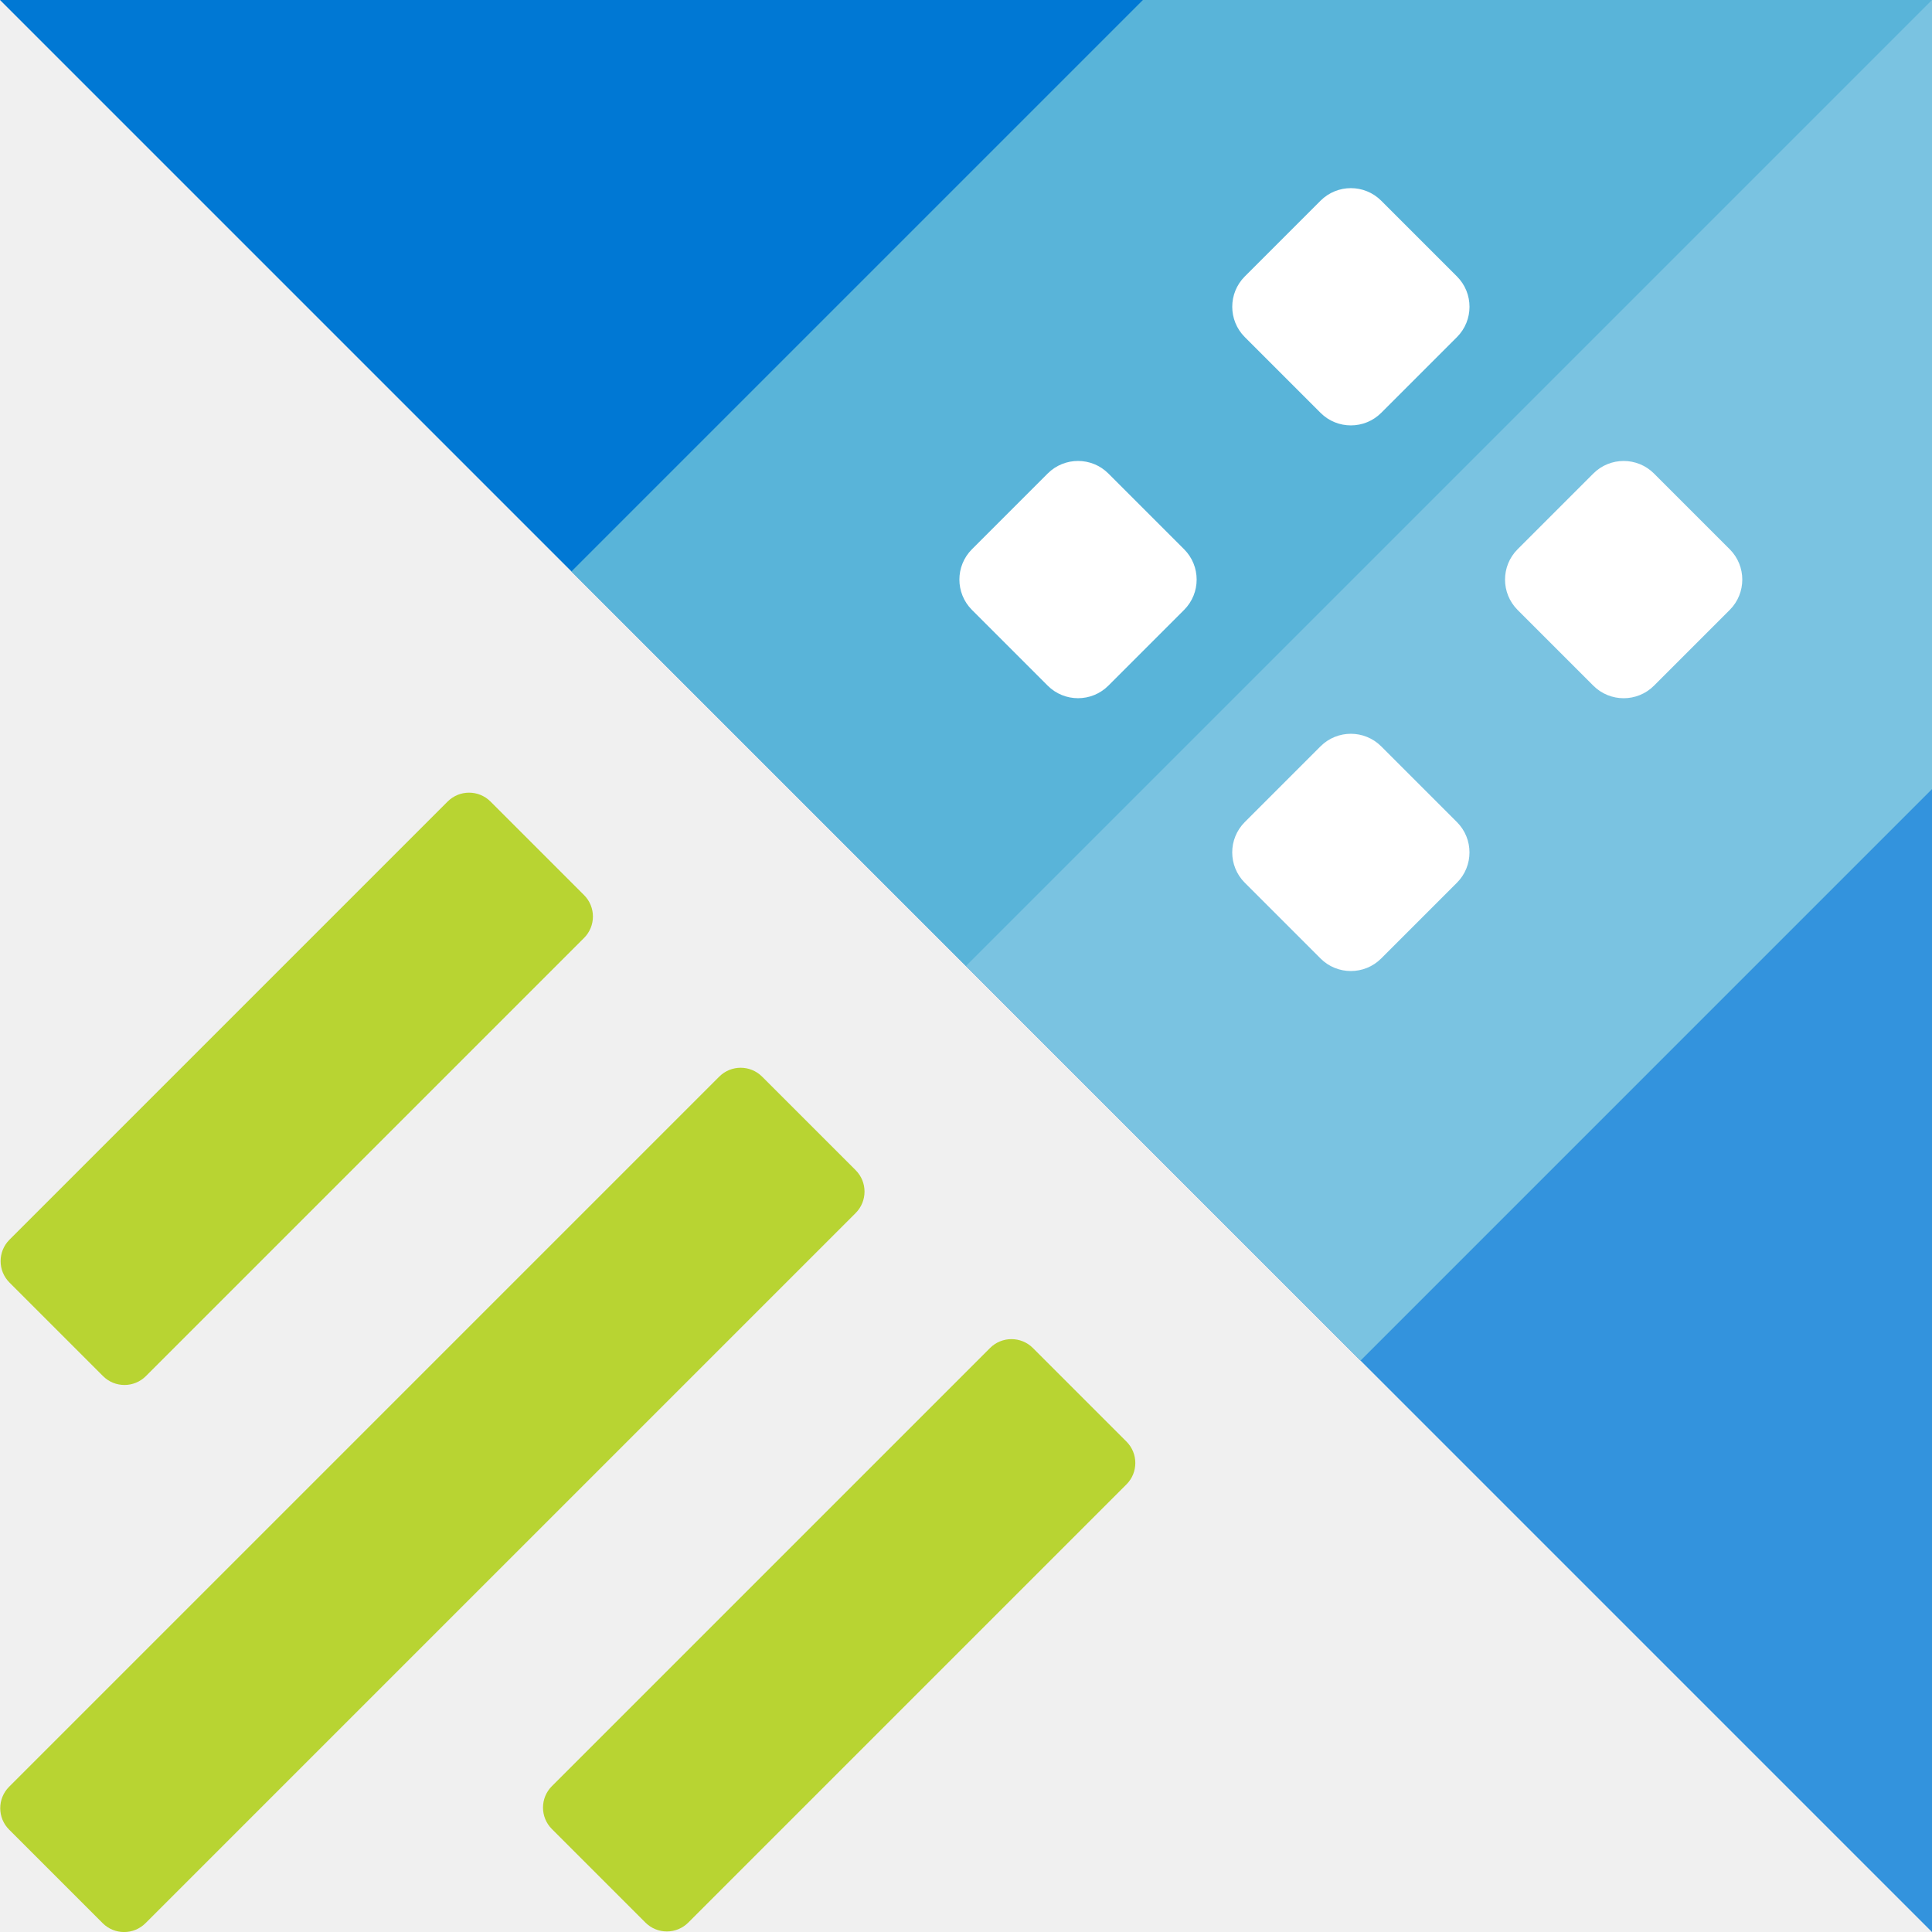
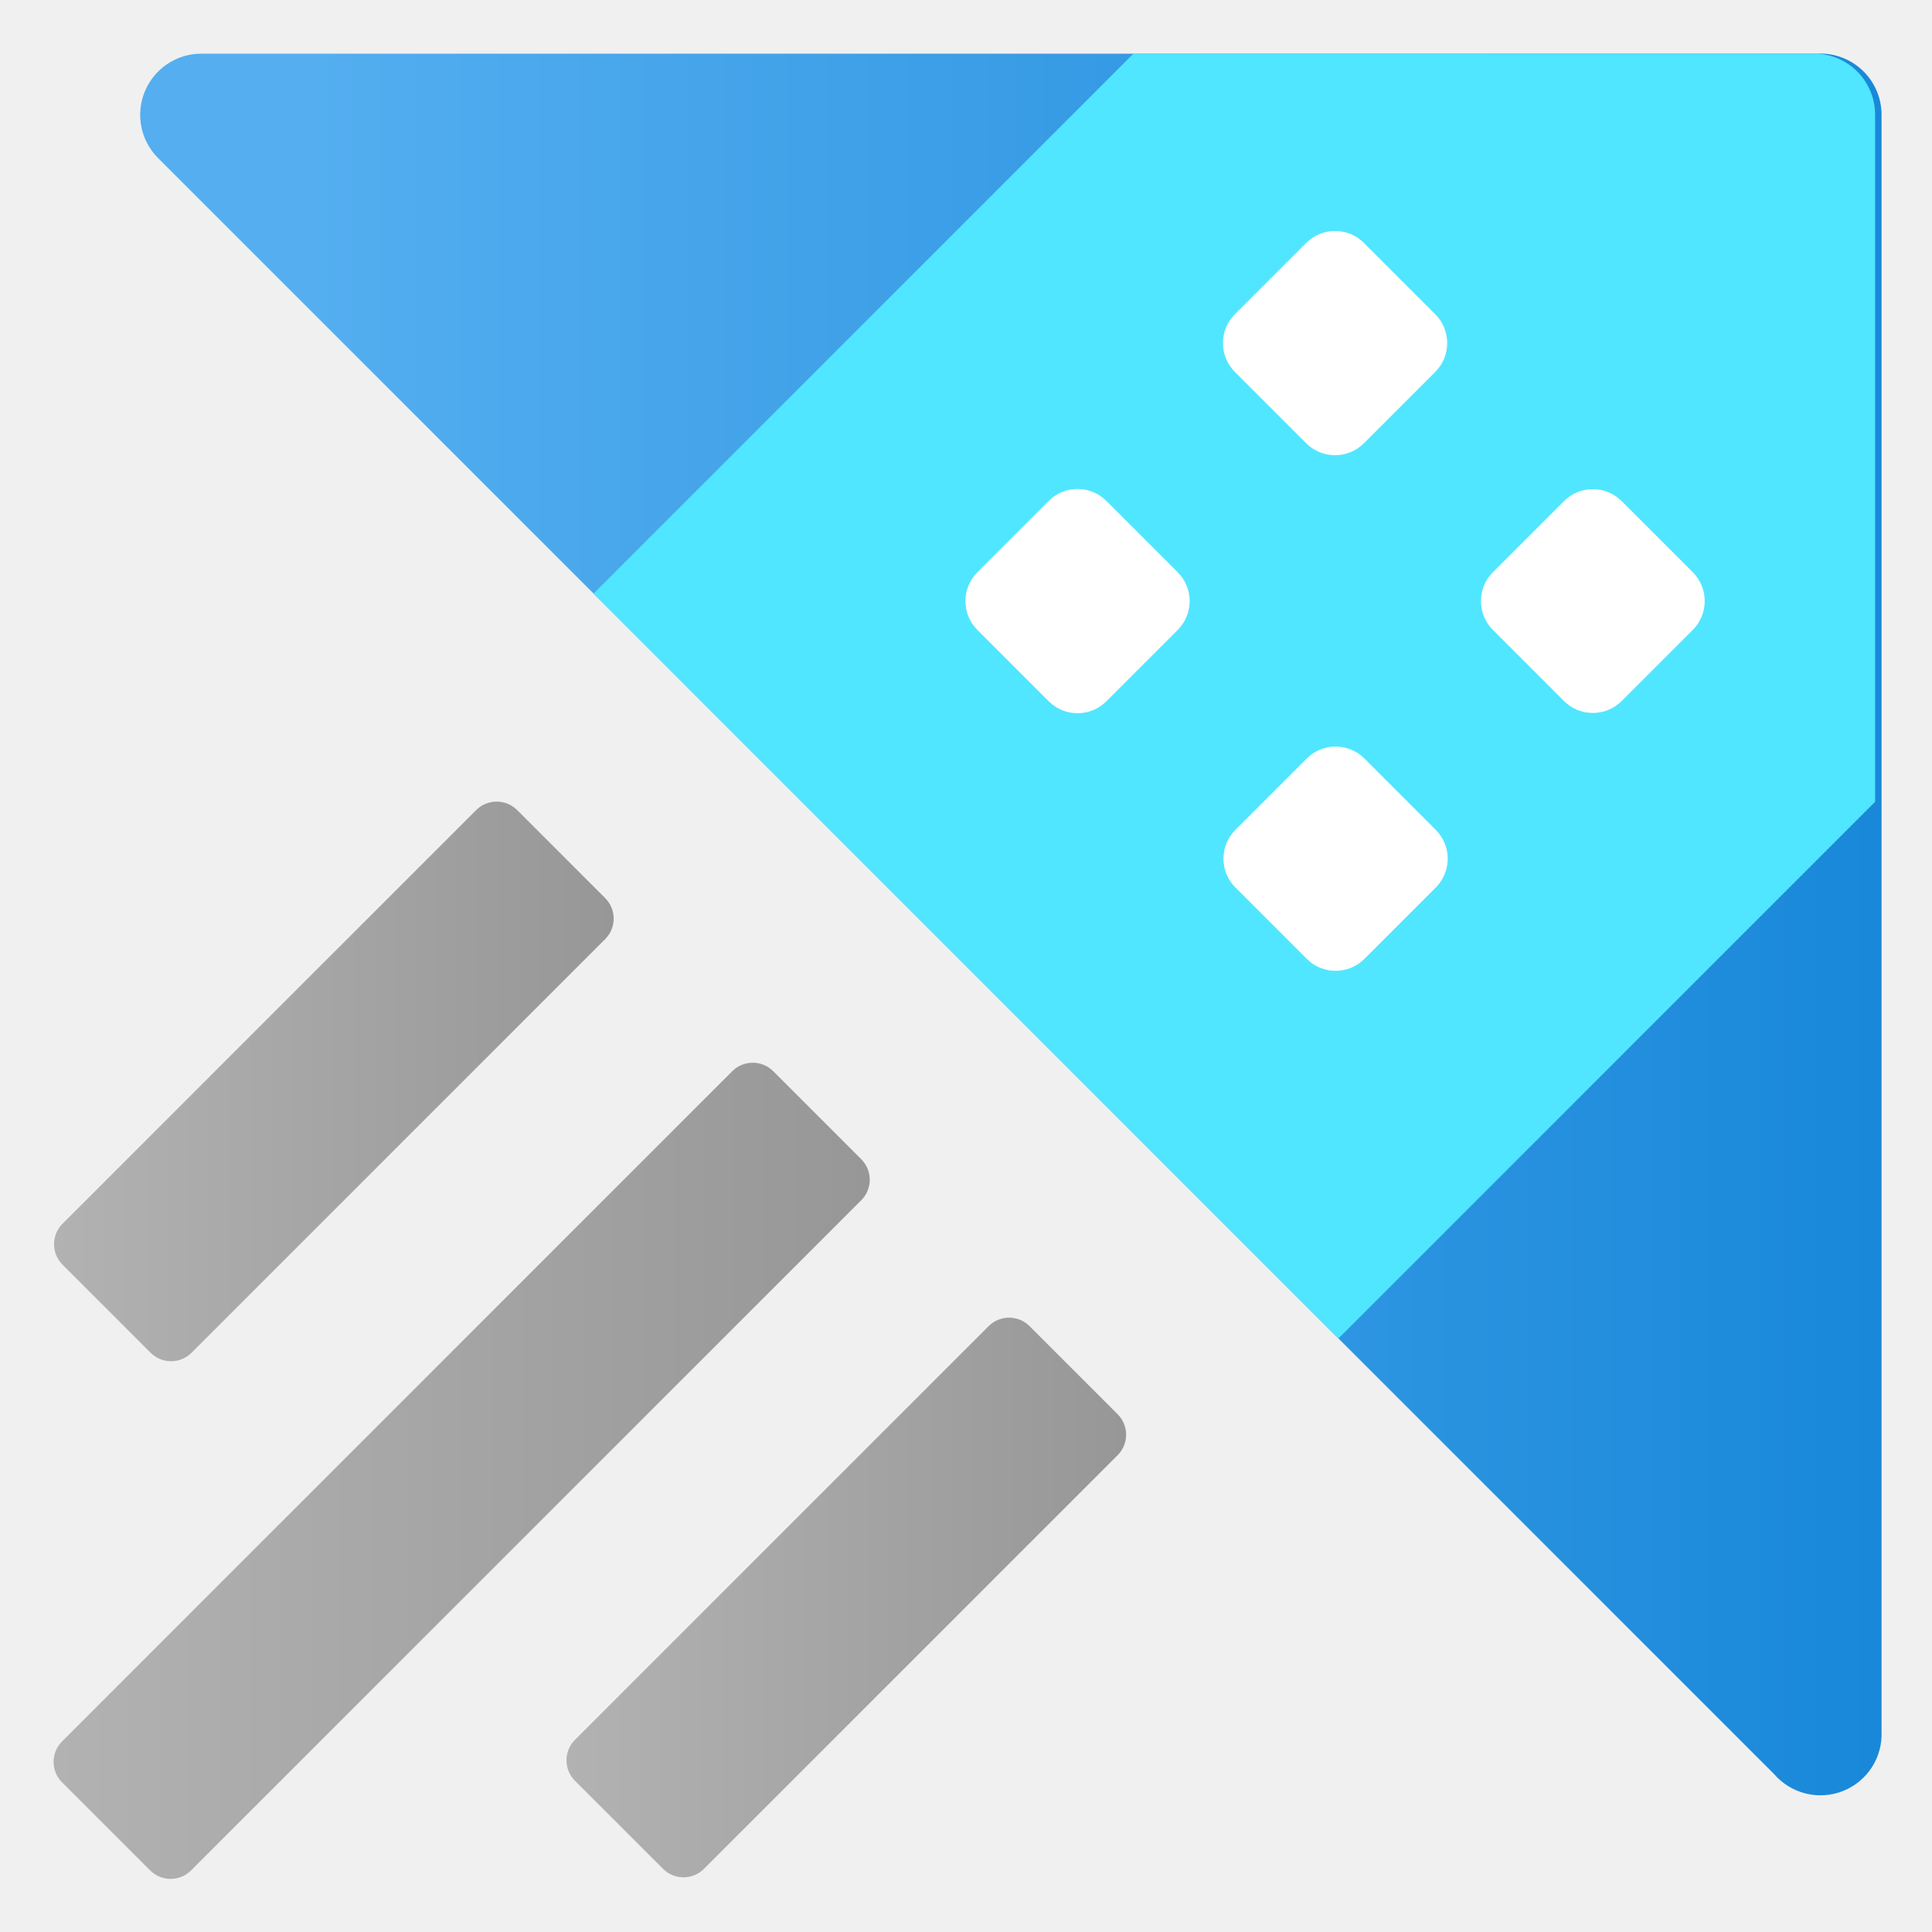
- <svg viewBox="0 0 60 60" class="" role="presentation" focusable="false" id="FxSymbol0-08d" data-type="1">
+ <svg xmlns="http://www.w3.org/2000/svg" viewBox="0 0 18 18" class="" role="presentation" focusable="false" id="FxSymbol0-088" data-type="1">
  <g>
-     <path fill="#0078d4" d="M60 0H0l60 60V0z" />
-     <rect x="-3.108" y="43.585" width="33.071" height="5.991" rx=".941" transform="rotate(-45 13.428 46.58)" class="msportalfx-svg-c13" fill="#b8d432" />
-     <rect x="-1.347" y="30.819" width="21.126" height="5.991" rx=".941" transform="rotate(-45 9.216 33.814)" class="msportalfx-svg-c13" fill="#b8d432" />
-     <path d="M17.747 17.747l24.506 24.506L60 24.506V0H35.494L17.747 17.747z" class="msportalfx-svg-c15" fill="#59b4d9" />
-     <rect x="15.498" y="47.789" width="21.126" height="5.991" rx=".941" transform="rotate(-45 26.062 50.785)" class="msportalfx-svg-c13" fill="#b8d432" />
-     <path opacity=".2" d="M60 60V0L30 30l30 30z" class="msportalfx-svg-c01" fill="#ffffff" />
-     <rect x="30.484" y="15.004" width="5.991" height="5.991" rx="1.333" transform="rotate(-45 33.479 18)" class="msportalfx-svg-c01" fill="#ffffff" />
-     <rect x="38.957" y="6.532" width="5.991" height="5.991" rx="1.333" transform="rotate(-45 41.952 9.527)" class="msportalfx-svg-c01" fill="#ffffff" />
-     <rect x="38.957" y="23.477" width="5.991" height="5.991" rx="1.333" transform="rotate(-45 41.952 26.473)" class="msportalfx-svg-c01" fill="#ffffff" />
-     <rect x="47.429" y="15.004" width="5.991" height="5.991" rx="1.333" transform="rotate(-45 50.425 18)" class="msportalfx-svg-c01" fill="#ffffff" />
+     <path d="M1.47 1.47l15.06 15.06a.57.57 0 0 0 1-.4V1.07a.57.57 0 0 0-.6-.57H1.87a.57.57 0 0 0-.4.97z" fill="url(#5695662989764969)" />
+     <path d="M5.53 5.53l6.94 6.94 5-5v-6.4a.57.57 0 0 0-.54-.57h-6.37z" fill="#50e6ff" />
+     <rect x="-.38" y="12.85" width="9.37" height="1.7" rx=".27" transform="rotate(-45 4.307 13.706)" fill="url(#11010471982487724)" />
+     <rect x=".12" y="9.23" width="5.99" height="1.7" rx=".27" transform="rotate(-45 3.107 10.083)" fill="url(#8497551904656575)" />
+     <rect x="4.89" y="14.04" width="5.99" height="1.7" rx=".27" transform="rotate(-45 7.877 14.887)" fill="url(#09595241863098636)" />
+     <rect x="9.19" y="4.75" width="1.7" height="1.7" rx=".38" transform="rotate(-45 10.04 5.601)" class="msportalfx-svg-c01" fill="#ffffff" />
+     <rect x="11.59" y="2.35" width="1.7" height="1.7" rx=".38" transform="rotate(-45 12.435 3.2)" class="msportalfx-svg-c01" fill="#ffffff" />
+     <rect x="11.59" y="7.15" width="1.7" height="1.7" rx=".38" transform="rotate(-45 12.442 7.996)" class="msportalfx-svg-c01" fill="#ffffff" />
+     <path d="M13.91 5.33l.66-.66a.38.38 0 0 1 .54 0l.66.66a.38.38 0 0 1 0 .54l-.66.66a.38.38 0 0 1-.54 0l-.66-.66a.38.38 0 0 1 0-.54" class="msportalfx-svg-c01" fill="#ffffff" />
  </g>
  <defs>
- </defs>
+     <linearGradient id="5695662989764969" x1="1.3" y1="8.6" x2="17.5" y2="8.6" gradientUnits="userSpaceOnUse">
+       <stop offset=".1" stop-color="#54aef0" />
+       <stop offset="1" stop-color="#1988d9" />
+     </linearGradient>
+     <linearGradient id="11010471982487724" x1=".5" y1="13.7" x2="8.11" y2="13.7" gradientTransform="rotate(45 4.304 13.703)" gradientUnits="userSpaceOnUse">
+       <stop offset="0" stop-color="#b3b2b3" />
+       <stop offset="1" stop-color="#979797" />
+     </linearGradient>
+     <linearGradient id="8497551904656575" x1=".5" y1="10.08" x2="5.72" y2="10.08" gradientTransform="rotate(45 3.115 10.08)" gradientUnits="userSpaceOnUse">
+       <stop offset="0" stop-color="#b3b2b3" />
+       <stop offset="1" stop-color="#979797" />
+     </linearGradient>
+     <linearGradient id="09595241863098636" x1="5.28" y1="14.89" x2="10.49" y2="14.89" gradientTransform="rotate(45 7.88 14.894)" gradientUnits="userSpaceOnUse">
+       <stop offset="0" stop-color="#b3b2b3" />
+       <stop offset="1" stop-color="#979797" />
+     </linearGradient>
+   </defs>
</svg>
